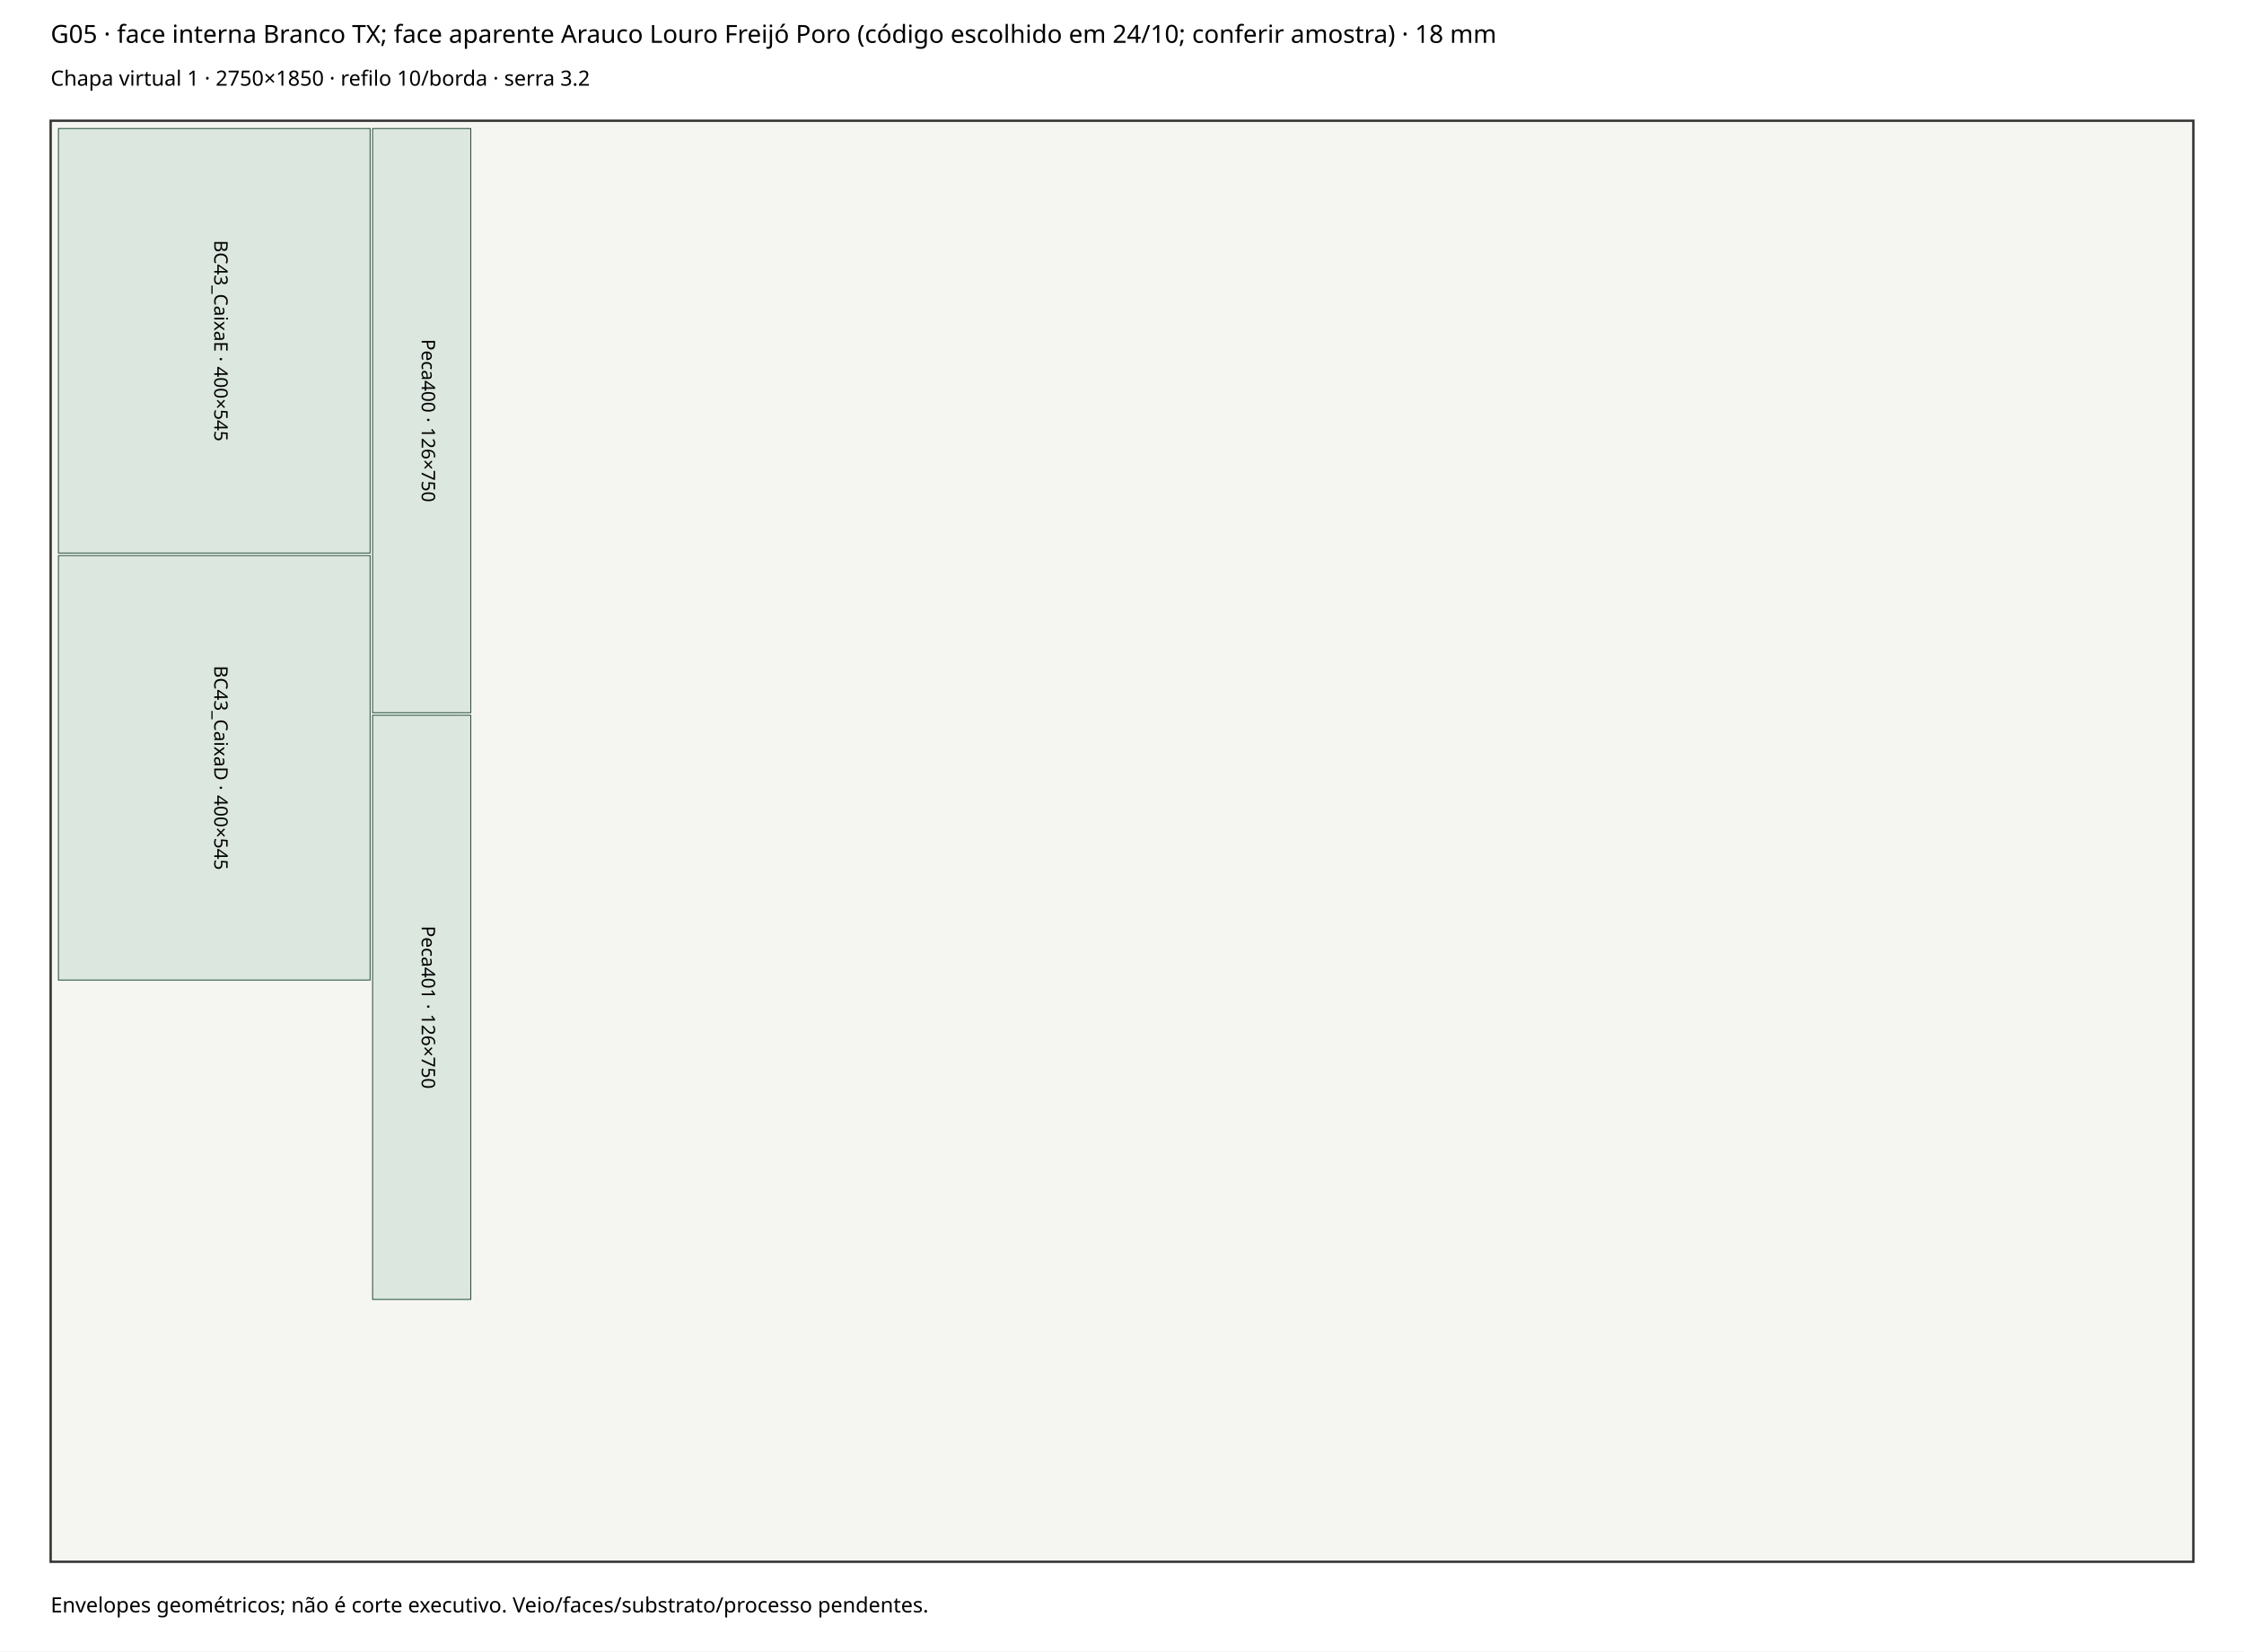
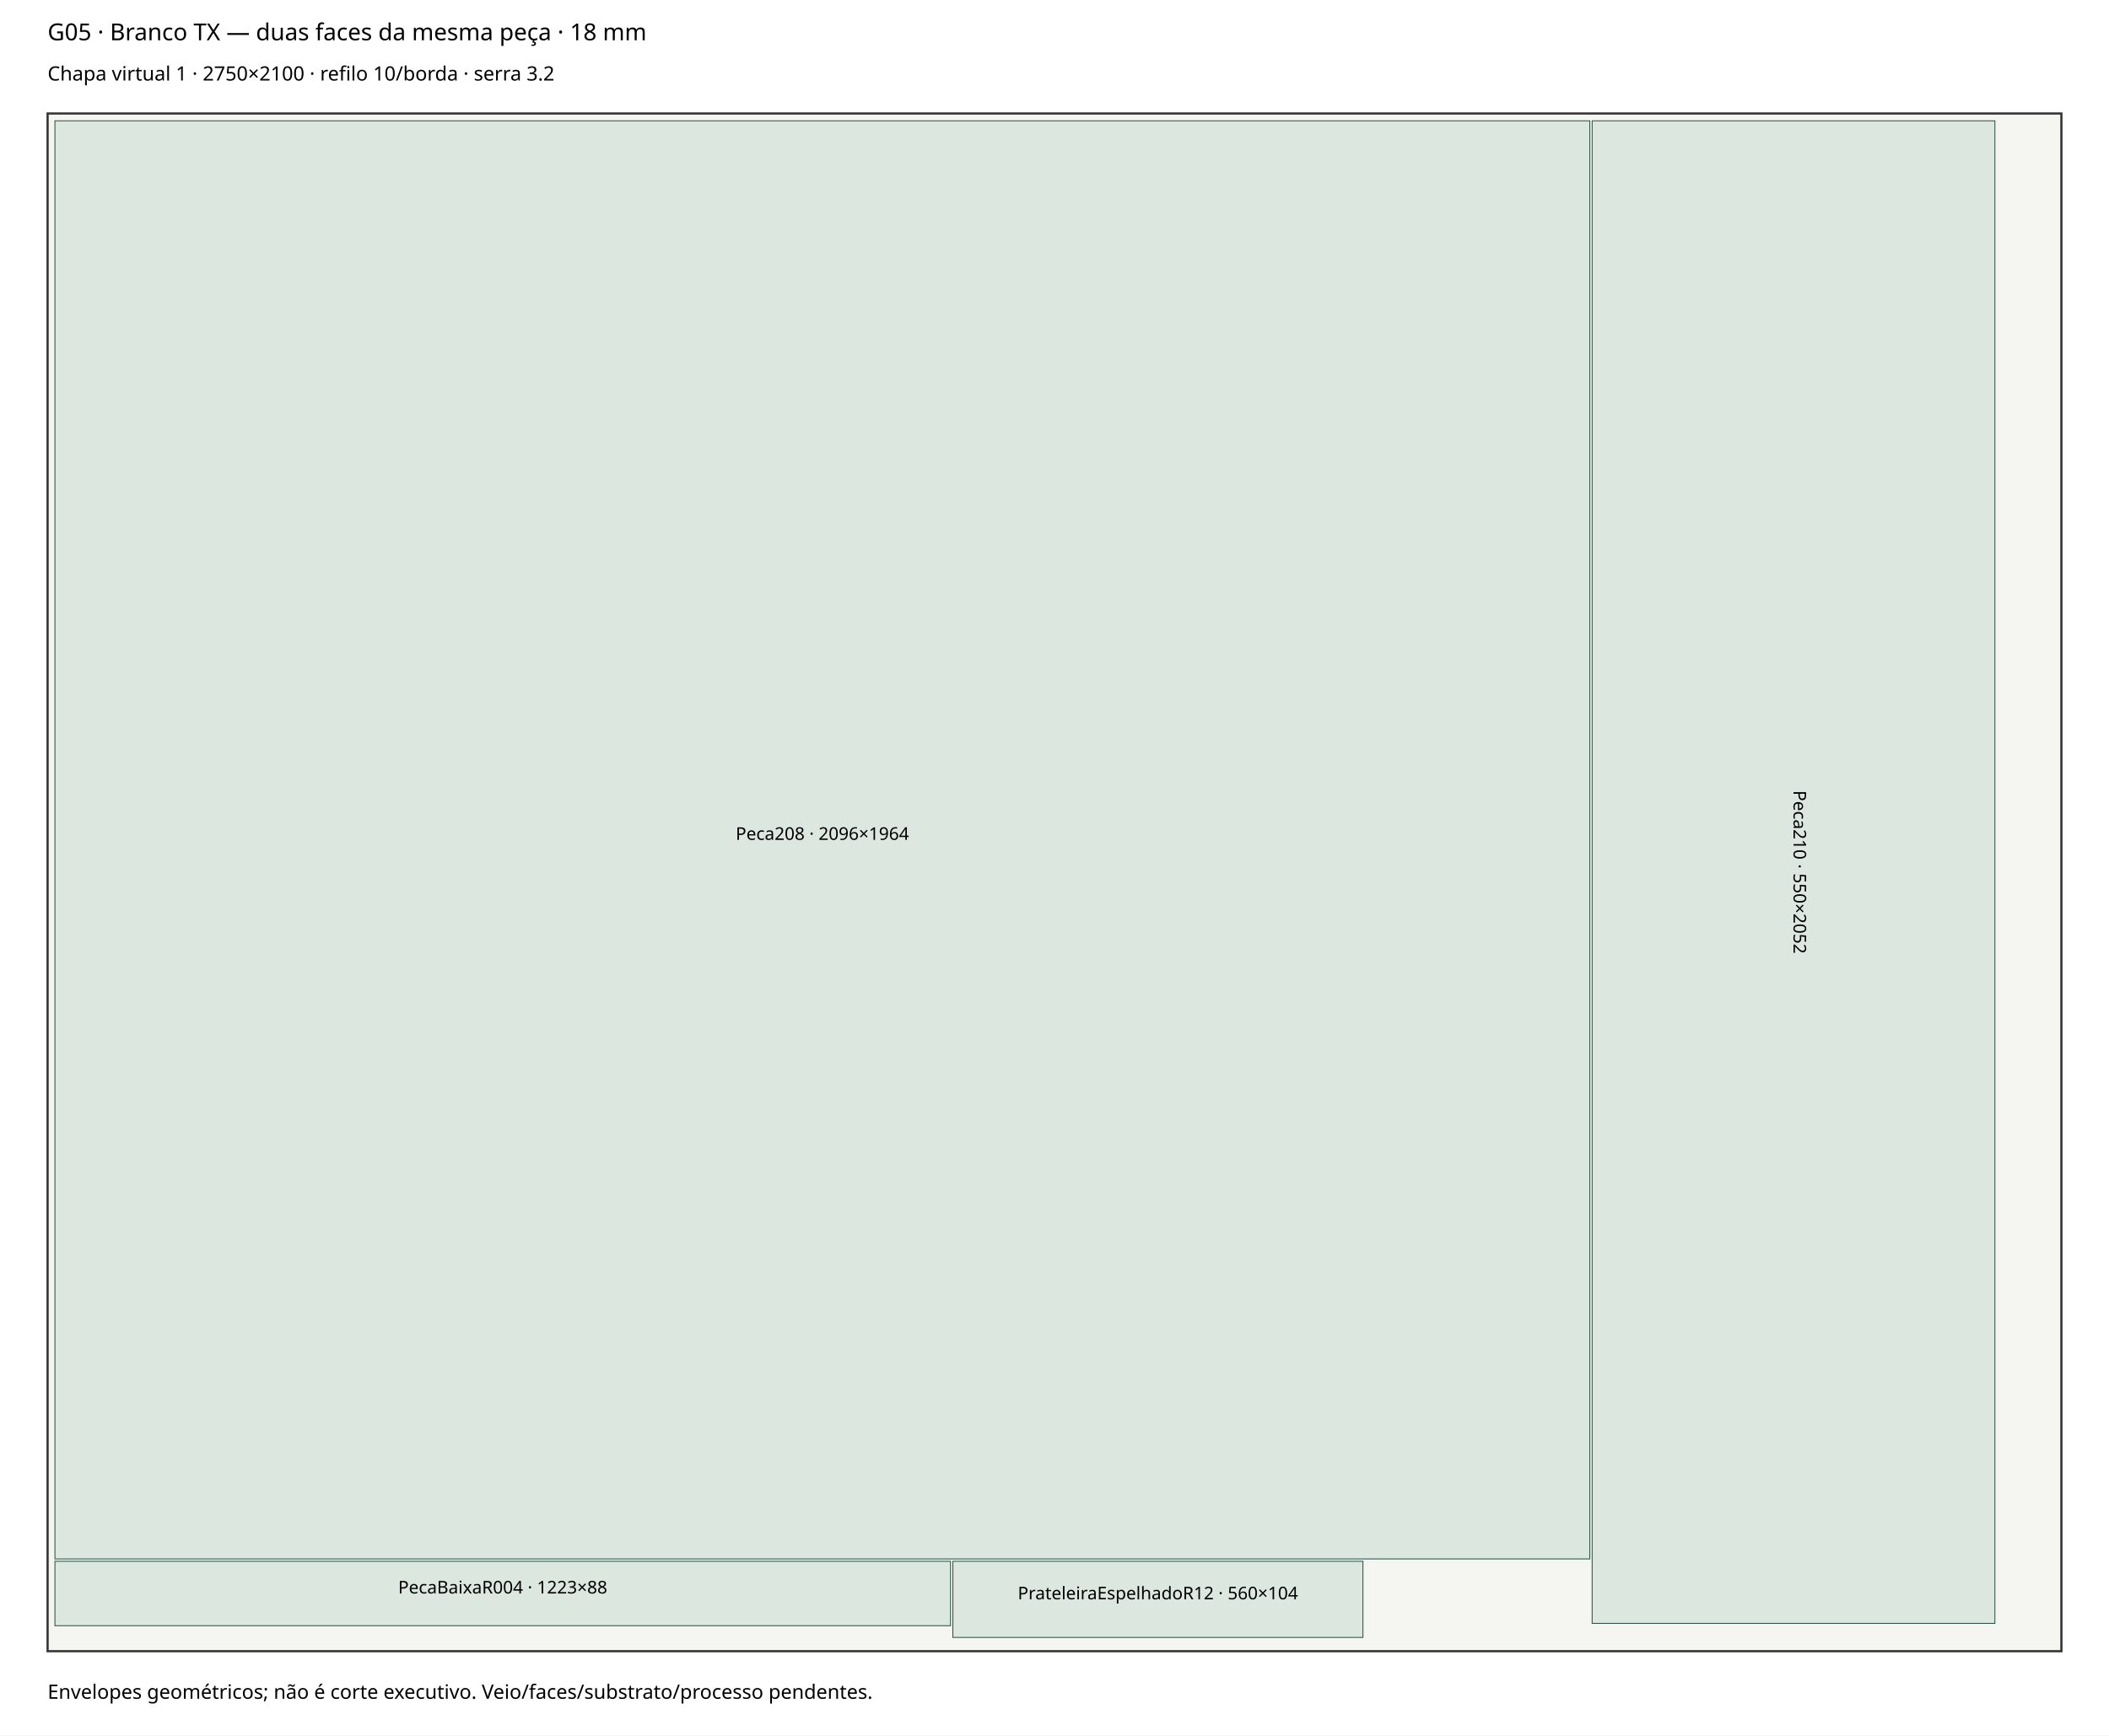
- <svg xmlns="http://www.w3.org/2000/svg" viewBox="-65 -155 2880 2120">
+ <svg xmlns="http://www.w3.org/2000/svg" viewBox="-65 -155 2880 2370">
  <rect x="-65" y="-155" width="100%" height="100%" fill="white" />
-   <text x="0" y="-100" font-family="sans-serif" font-size="32">G05 · face interna Branco TX; face aparente Arauco Louro Freijó Poro (código escolhido em 24/10; conferir amostra) · 18 mm</text>
-   <text x="0" y="-45" font-family="sans-serif" font-size="27">Chapa virtual 1 · 2750×1850 · refilo 10/borda · serra 3.2</text>
-   <rect x="0" y="0" width="2750" height="1850" fill="#f5f5f2" stroke="#333" stroke-width="3" />
-   <rect x="10" y="10" width="400.0" height="545.0" fill="#dce8df" stroke="#275241" stroke-width="1.2" />
-   <text x="210.0" y="282.5" transform="rotate(90 210.0 282.5)" text-anchor="middle" font-family="sans-serif" font-size="24.0">BC43_CaixaE · 400×545</text>
-   <rect x="10" y="558.2" width="400.0" height="545.0" fill="#dce8df" stroke="#275241" stroke-width="1.2" />
-   <text x="210.0" y="830.7" transform="rotate(90 210.0 830.7)" text-anchor="middle" font-family="sans-serif" font-size="24.0">BC43_CaixaD · 400×545</text>
-   <rect x="413.2" y="10" width="126.0" height="750.0" fill="#dce8df" stroke="#275241" stroke-width="1.2" />
-   <text x="476.2" y="385.0" transform="rotate(90 476.2 385.0)" text-anchor="middle" font-family="sans-serif" font-size="24.0">Peca400 · 126×750</text>
-   <rect x="413.2" y="763.2" width="126.0" height="750.0" fill="#dce8df" stroke="#275241" stroke-width="1.2" />
-   <text x="476.2" y="1138.2" transform="rotate(90 476.2 1138.2)" text-anchor="middle" font-family="sans-serif" font-size="24.0">Peca401 · 126×750</text>
-   <text x="0" y="1915" font-family="sans-serif" font-size="27">Envelopes geométricos; não é corte executivo. Veio/faces/substrato/processo pendentes.</text>
+   <text x="0" y="-100" font-family="sans-serif" font-size="32">G05 · Branco TX — duas faces da mesma peça · 18 mm</text>
+   <text x="0" y="-45" font-family="sans-serif" font-size="27">Chapa virtual 1 · 2750×2100 · refilo 10/borda · serra 3.2</text>
+   <rect x="0" y="0" width="2750" height="2100" fill="#f5f5f2" stroke="#333" stroke-width="3" />
+   <rect x="10" y="10" width="2096.0" height="1964.0" fill="#dce8df" stroke="#275241" stroke-width="1.2" />
+   <text x="1058.0" y="992.0" transform="" text-anchor="middle" font-family="sans-serif" font-size="24.0">Peca208 · 2096×1964</text>
+   <rect x="2109.2" y="10" width="550.0" height="2052.0" fill="#dce8df" stroke="#275241" stroke-width="1.2" />
+   <text x="2384.2" y="1036.0" transform="rotate(90 2384.2 1036.0)" text-anchor="middle" font-family="sans-serif" font-size="24.0">Peca210 · 550×2052</text>
+   <rect x="10" y="1977.2" width="1223.0" height="88.0" fill="#dce8df" stroke="#275241" stroke-width="1.2" />
+   <text x="621.5" y="2021.2" transform="" text-anchor="middle" font-family="sans-serif" font-size="24.0">PecaBaixaR004 · 1223×88</text>
+   <rect x="1236.2" y="1977.2" width="560.0" height="104.0" fill="#dce8df" stroke="#275241" stroke-width="1.2" />
+   <text x="1516.2" y="2029.2" transform="" text-anchor="middle" font-family="sans-serif" font-size="24.0">PrateleiraEspelhadoR12 · 560×104</text>
+   <text x="0" y="2165" font-family="sans-serif" font-size="27">Envelopes geométricos; não é corte executivo. Veio/faces/substrato/processo pendentes.</text>
</svg>
